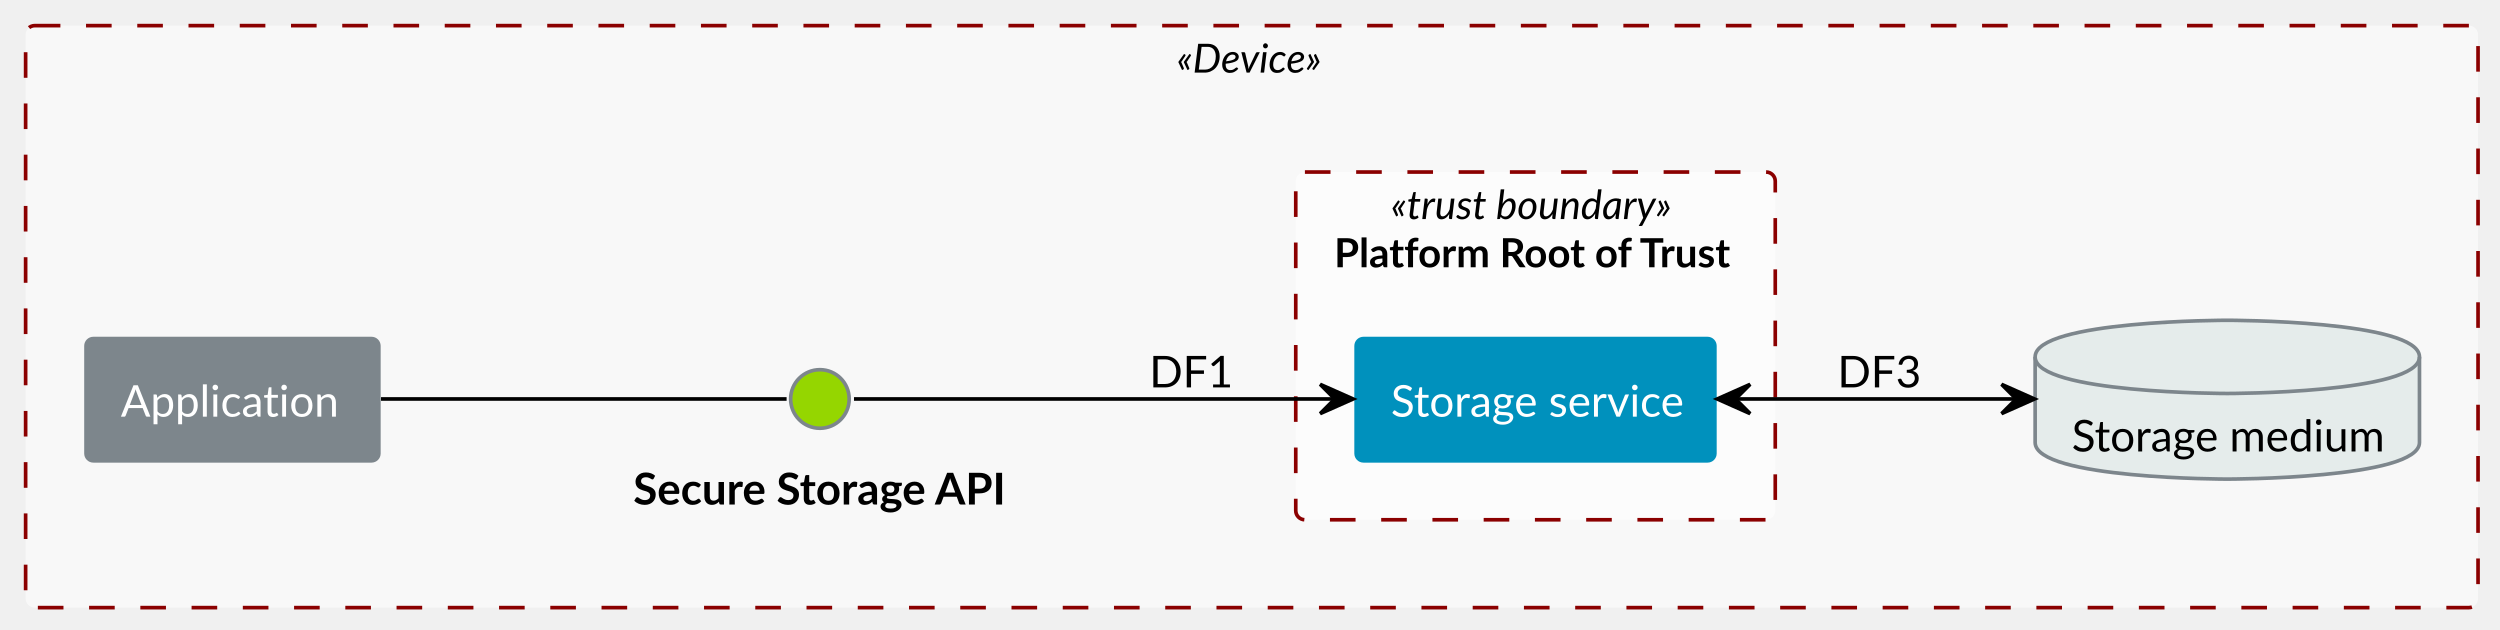
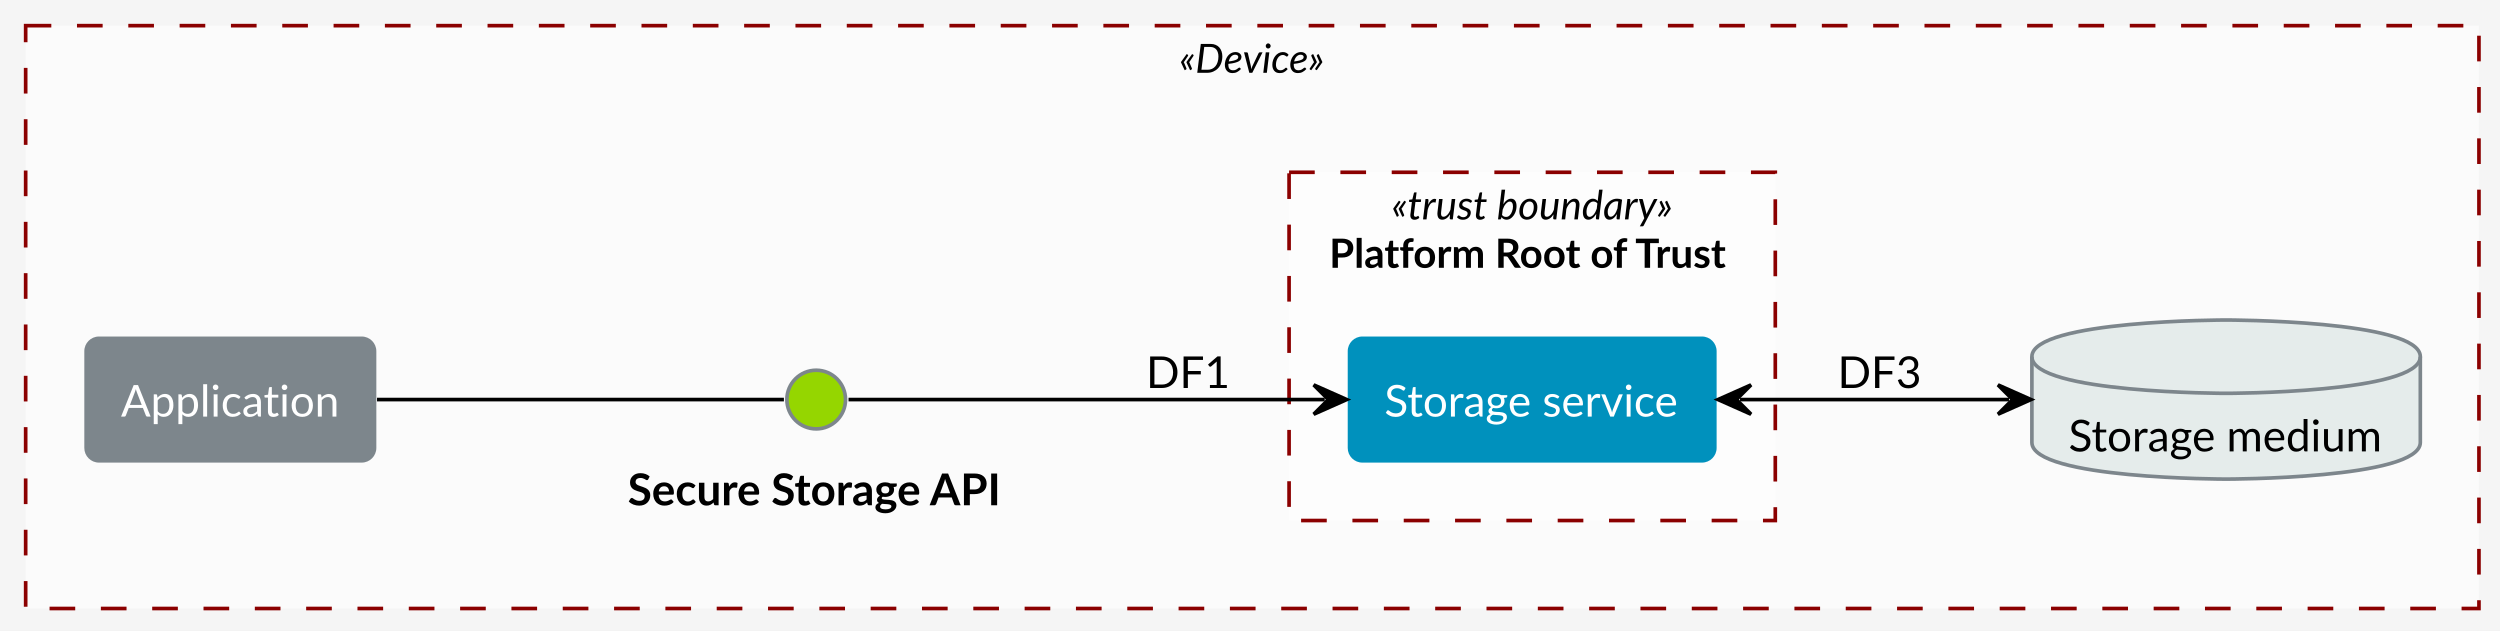
- <svg xmlns="http://www.w3.org/2000/svg" contentStyleType="text/css" height="172px" preserveAspectRatio="none" style="width:683px;height:172px;background:#FFFFFF55;" version="1.1" viewBox="0 0 683 172" width="683px" zoomAndPan="magnify">
+ <svg xmlns="http://www.w3.org/2000/svg" contentStyleType="text/css" data-diagram-type="DESCRIPTION" height="172px" preserveAspectRatio="none" style="width:682px;height:172px;background:#FFFFFF55;" version="1.1" viewBox="0 0 682 172" width="682px" zoomAndPan="magnify">
  <defs />
  <g>
-     <g id="cluster_##2">
-       <rect fill="#FFFFFF" fill-opacity="0.565" height="159" rx="2.5" ry="2.5" style="stroke:#8B0000;stroke-width:1.0;stroke-dasharray:7.0,7.0;" width="670" x="7" y="7" />
-       <text fill="#000000" font-family="Lato,sans-serif" font-size="11" font-style="italic" lengthAdjust="spacing" textLength="41" x="321.5" y="19.843">«Device»</text>
+     <rect fill="#FFFFFF" fill-opacity="0.333" height="172" style="stroke:none;stroke-width:1;" width="682" x="0" y="0" />
+     <g class="cluster" data-entity="##2" data-source-line="14" data-uid="ent0003" id="cluster_##2">
+       <rect fill="#FFFFFF" fill-opacity="0.565" height="159" style="stroke:#8B0000;stroke-width:1;stroke-dasharray:7.0,7.0;" width="669.26" x="7" y="7" />
+       <text fill="#000000" font-family="Lato,sans-serif" font-size="11" font-style="italic" lengthAdjust="spacing" textLength="39.782" x="321.739" y="19.857">«Device»</text>
    </g>
-     <g id="cluster_Platform Root of Trust">
-       <rect fill="#FFFFFF" fill-opacity="0.565" height="95" rx="2.5" ry="2.5" style="stroke:#8B0000;stroke-width:1.0;stroke-dasharray:7.0,7.0;" width="131" x="354" y="47" />
-       <text fill="#000000" font-family="Lato,sans-serif" font-size="11" font-style="italic" lengthAdjust="spacing" textLength="79" x="380" y="59.843">«trust boundary»</text>
-       <text fill="#000000" font-family="Lato,sans-serif" font-size="11" font-weight="bold" lengthAdjust="spacing" textLength="110" x="364.5" y="73.027">Platform Root of Trust</text>
+     <g class="cluster" data-entity="Platform Root of Trust" data-source-line="16" data-uid="ent0006" id="cluster_Platform Root of Trust">
+       <rect fill="#FFFFFF" fill-opacity="0.565" height="95" style="stroke:#8B0000;stroke-width:1;stroke-dasharray:7.0,7.0;" width="132.64" x="351.66" y="47" />
+       <text fill="#000000" font-family="Lato,sans-serif" font-size="11" font-style="italic" lengthAdjust="spacing" textLength="76.686" x="379.637" y="59.857">«trust boundary»</text>
+       <text fill="#000000" font-family="Lato,sans-serif" font-size="11" font-weight="bold" lengthAdjust="spacing" textLength="110.715" x="362.623" y="73.057">Platform Root of Trust</text>
    </g>
-     <g id="elem_caller">
-       <rect fill="#7D868C" height="34.392" rx="2.5" ry="2.5" style="stroke:#000000;stroke-width:0.0;" width="81" x="23" y="92" />
-       <text fill="#FFFFFF" font-family="Lato,sans-serif" font-size="12" lengthAdjust="spacing" textLength="61" x="33" y="113.838">Application</text>
+     <g class="entity" data-entity="caller" data-source-line="16" data-uid="ent0004" id="entity_caller">
+       <rect fill="#7D868C" height="34.4" rx="4" ry="4" width="79.664" x="23" y="91.8" />
+       <text fill="#FFFFFF" font-family="Lato,sans-serif" font-size="12" lengthAdjust="spacing" textLength="59.664" x="33" y="113.644">Application</text>
    </g>
-     <g id="elem_api">
-       <ellipse cx="224" cy="109" fill="#95D600" rx="8" ry="8" style="stroke:#7D868C;stroke-width:1.0;" />
-       <text fill="#000000" font-family="Lato,sans-serif" font-size="12" font-weight="bold" lengthAdjust="spacing" textLength="102" x="173" y="137.838">Secure Storage API</text>
+     <g class="entity" data-entity="api" data-source-line="17" data-uid="ent0005" id="entity_api">
+       <ellipse cx="222.66" cy="109" fill="#95D600" rx="8" ry="8" style="stroke:#7D868C;stroke-width:1;" />
+       <text fill="#000000" font-family="Lato,sans-serif" font-size="12" font-weight="bold" lengthAdjust="spacing" textLength="102.828" x="171.246" y="137.844">Secure Storage API</text>
    </g>
-     <g id="elem_store">
-       <path d="M556,97.5 C556,87.5 608.5,87.5 608.5,87.5 C608.5,87.5 661,87.5 661,97.5 L661,120.892 C661,130.892 608.5,130.892 608.5,130.892 C608.5,130.892 556,130.892 556,120.892 L556,97.5 " fill="#E5ECEB" style="stroke:#7D868C;stroke-width:1.0;" />
-       <path d="M556,97.5 C556,107.5 608.5,107.5 608.5,107.5 C608.5,107.5 661,107.5 661,97.5 " fill="none" style="stroke:#7D868C;stroke-width:1.0;" />
-       <text fill="#000000" font-family="Lato,sans-serif" font-size="12" lengthAdjust="spacing" textLength="85" x="566" y="123.338">Storage medium</text>
+     <g class="entity" data-entity="store" data-source-line="21" data-uid="ent0008" id="entity_store">
+       <path d="M554.3,97.3 C554.3,87.3 607.281,87.3 607.281,87.3 C607.281,87.3 660.262,87.3 660.262,97.3 L660.262,120.7 C660.262,130.7 607.281,130.7 607.281,130.7 C607.281,130.7 554.3,130.7 554.3,120.7 L554.3,97.3" fill="#E5ECEB" style="stroke:#7D868C;stroke-width:1;" />
+       <path d="M554.3,97.3 C554.3,107.3 607.281,107.3 607.281,107.3 C607.281,107.3 660.262,107.3 660.262,97.3" fill="none" style="stroke:#7D868C;stroke-width:1;" />
+       <text fill="#000000" font-family="Lato,sans-serif" font-size="12" lengthAdjust="spacing" textLength="85.962" x="564.3" y="123.144">Storage medium</text>
    </g>
-     <g id="elem_service">
-       <rect fill="#0091BD" height="34.392" rx="2.5" ry="2.5" style="stroke:#000000;stroke-width:0.0;" width="99" x="370" y="92" />
-       <text fill="#FFFFFF" font-family="Lato,sans-serif" font-size="12" lengthAdjust="spacing" textLength="79" x="380" y="113.838">Storage service</text>
+     <g class="entity" data-entity="service" data-source-line="19" data-uid="ent0007" id="entity_service">
+       <rect fill="#0091BD" height="34.4" rx="4" ry="4" width="100.634" x="367.66" y="91.8" />
+       <text fill="#FFFFFF" font-family="Lato,sans-serif" font-size="12" lengthAdjust="spacing" textLength="80.634" x="377.66" y="113.644">Storage service</text>
    </g>
-     <g id="link_caller_api">
-       <path d="M104.09,109 C141.5,109 194.8,109 214.9,109 " fill="none" id="caller-api" style="stroke:#000000;stroke-width:1.0;" />
+     <g class="link" data-entity-1="caller" data-entity-2="api" data-source-line="24" data-uid="lnk9" id="link_caller_api">
+       <path d="M102.85,109 C140.27,109 193.95,109 213.85,109" fill="none" id="caller-api" style="stroke:#000000;stroke-width:1;" />
    </g>
-     <g id="link_api_service">
-       <path d="M233.31,109 C255.6,109 318.13,109 364.4,109 " fill="none" id="api-to-service" style="stroke:#000000;stroke-width:1.0;" />
-       <polygon fill="#000000" points="369.67,109,360.67,105,364.67,109,360.67,113,369.67,109" style="stroke:#000000;stroke-width:1.0;" />
-       <text fill="#000000" font-family="Lato,sans-serif" font-size="12" lengthAdjust="spacing" textLength="23" x="314" y="105.838">DF1</text>
+     <g class="link" data-entity-1="api" data-entity-2="service" data-source-line="25" data-uid="lnk10" id="link_api_service">
+       <path d="M231.48,109 C254.02,109 314.48,109 361.38,109" fill="none" id="api-to-service" style="stroke:#000000;stroke-width:1;" />
+       <polygon fill="#000000" points="367.38,109,358.38,105,362.38,109,358.38,113,367.38,109" style="stroke:#000000;stroke-width:1;" />
+       <text fill="#000000" font-family="Lato,sans-serif" font-size="12" lengthAdjust="spacing" textLength="22.872" x="312.66" y="105.844">DF1</text>
    </g>
-     <g id="link_service_store">
-       <path d="M474.21,109 C498.16,109 526.4,109 550.7,109 " fill="none" id="service-store" style="stroke:#000000;stroke-width:1.0;" />
-       <polygon fill="#000000" points="555.83,109,546.83,105,550.83,109,546.83,113,555.83,109" style="stroke:#000000;stroke-width:1.0;" />
-       <polygon fill="#000000" points="469.14,109,478.14,113,474.14,109,478.14,105,469.14,109" style="stroke:#000000;stroke-width:1.0;" />
-       <text fill="#000000" font-family="Lato,sans-serif" font-size="12" lengthAdjust="spacing" textLength="23" x="502" y="105.838">DF3</text>
+     <g class="link" data-entity-1="service" data-entity-2="store" data-source-line="26" data-uid="lnk11" id="link_service_store">
+       <path d="M474.68,109 C501.02,109 521.35,109 548.05,109" fill="none" id="service-store" style="stroke:#000000;stroke-width:1;" />
+       <polygon fill="#000000" points="468.68,109,477.68,113,473.68,109,477.68,105,468.68,109" style="stroke:#000000;stroke-width:1;" />
+       <polygon fill="#000000" points="554.05,109,545.05,105,549.05,109,545.05,113,554.05,109" style="stroke:#000000;stroke-width:1;" />
+       <text fill="#000000" font-family="Lato,sans-serif" font-size="12" lengthAdjust="spacing" textLength="22.872" x="501.3" y="105.844">DF3</text>
    </g>
  </g>
</svg>
